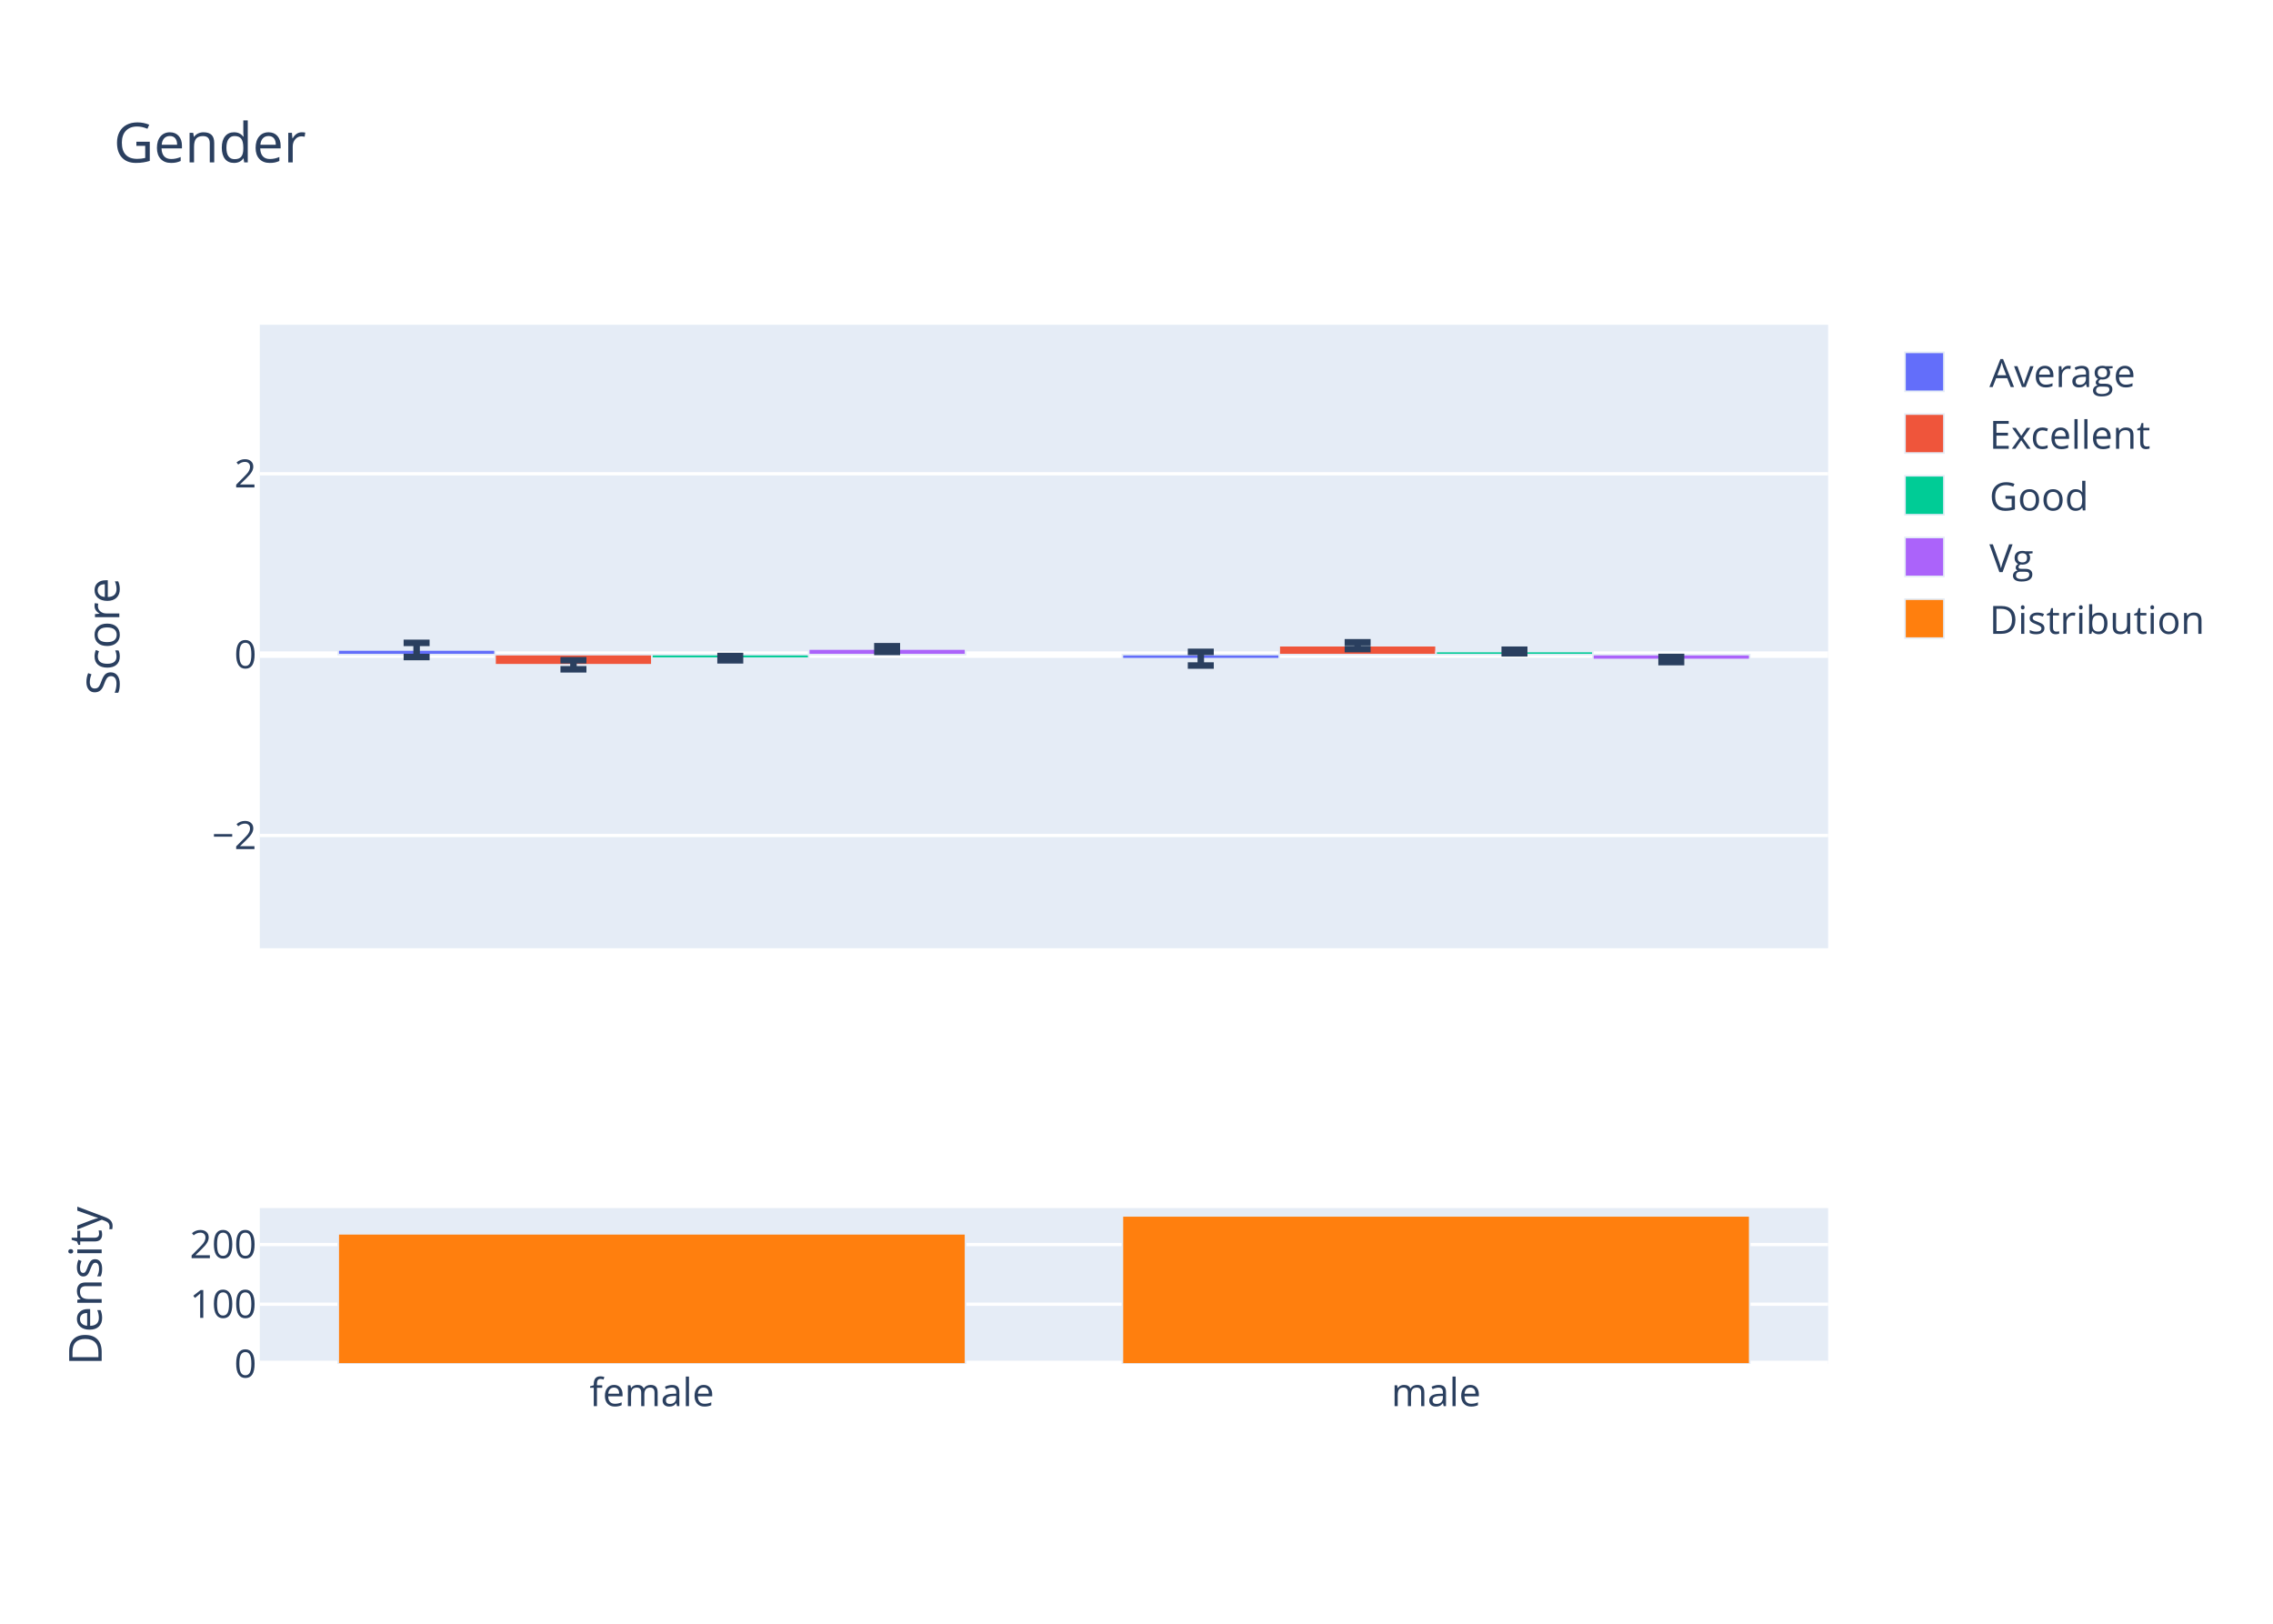
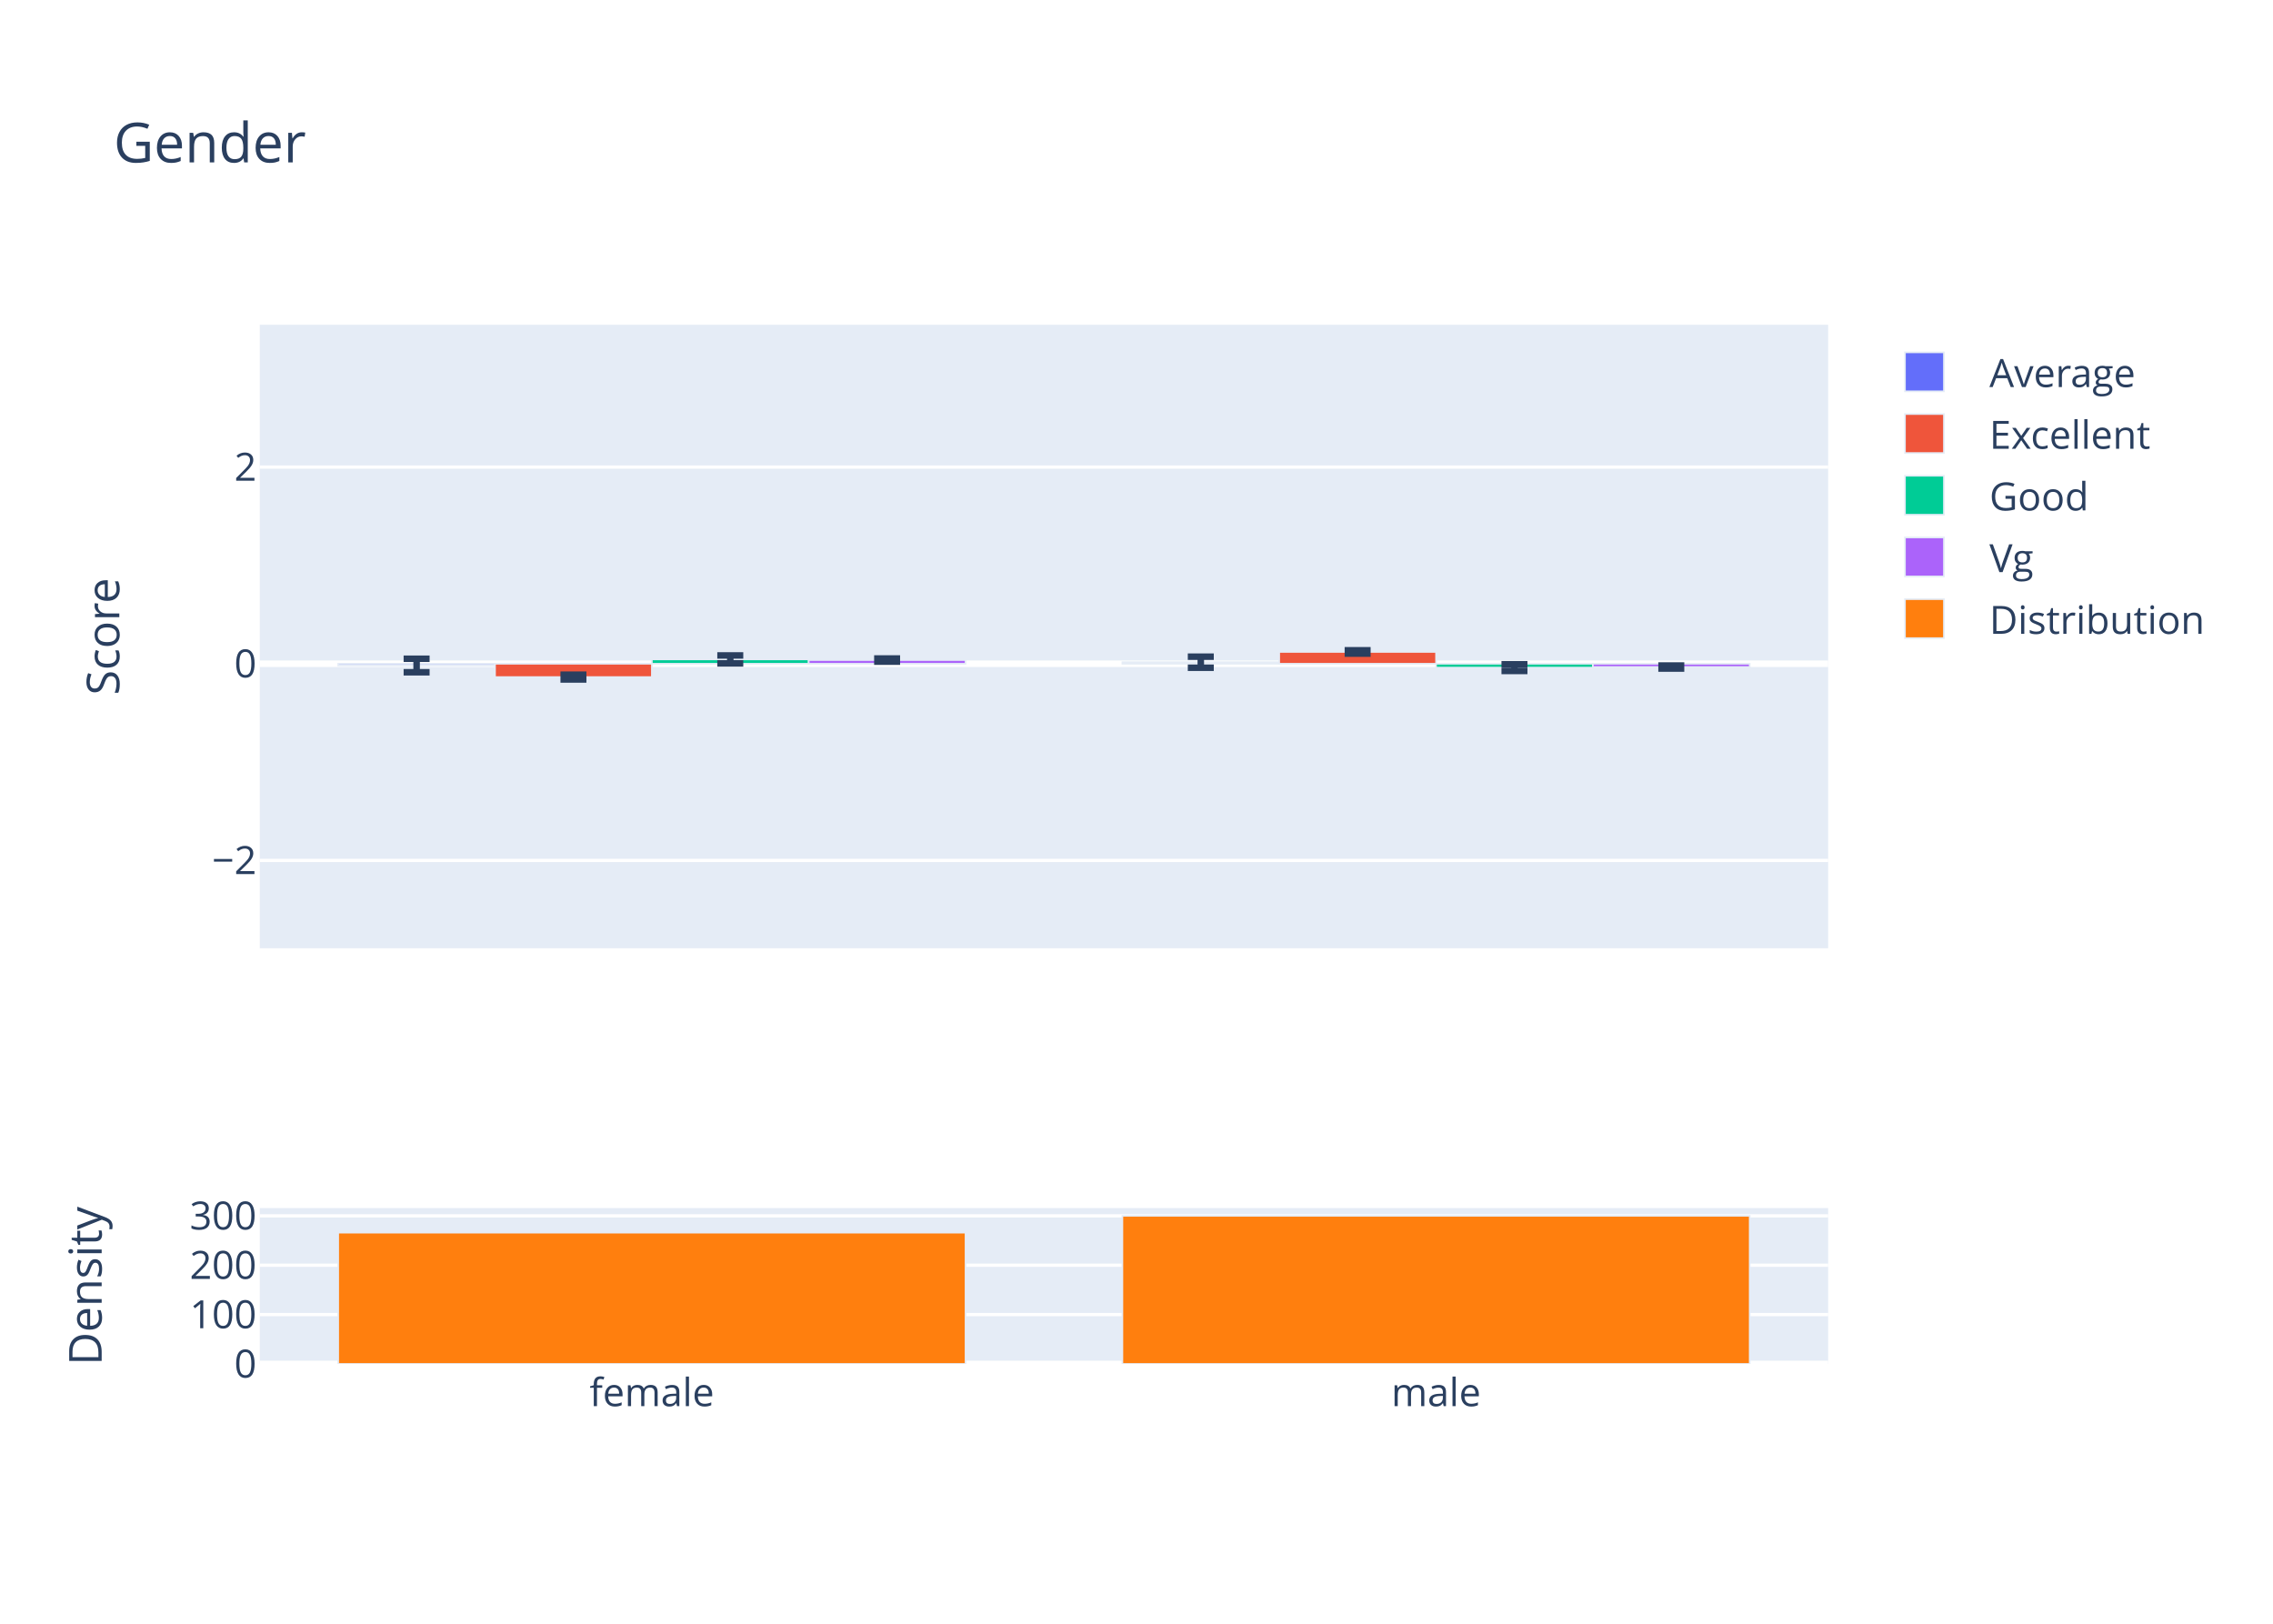
<svg xmlns="http://www.w3.org/2000/svg" class="main-svg" width="700" height="500" style="" viewBox="0 0 700 500">
  <rect x="0" y="0" width="700" height="500" style="fill: rgb(255, 255, 255); fill-opacity: 1;" />
-   <defs id="defs-83fc24">
+   <defs id="defs-3f9859">
    <g class="clips">
-       <clipPath id="clip83fc24xyplot" class="plotclip">
+       <clipPath id="clip3f9859xyplot" class="plotclip">
        <rect width="483" height="192" />
      </clipPath>
-       <clipPath id="clip83fc24x2y2plot" class="plotclip">
+       <clipPath id="clip3f9859x2y2plot" class="plotclip">
        <rect width="483" height="48" />
      </clipPath>
-       <clipPath class="axesclip" id="clip83fc24x">
+       <clipPath class="axesclip" id="clip3f9859x">
        <rect x="80" y="0" width="483" height="500" />
      </clipPath>
-       <clipPath class="axesclip" id="clip83fc24y">
+       <clipPath class="axesclip" id="clip3f9859y">
        <rect x="0" y="100" width="700" height="192" />
      </clipPath>
-       <clipPath class="axesclip" id="clip83fc24xy">
+       <clipPath class="axesclip" id="clip3f9859xy">
        <rect x="80" y="100" width="483" height="192" />
      </clipPath>
-       <clipPath class="axesclip" id="clip83fc24y2">
+       <clipPath class="axesclip" id="clip3f9859y2">
        <rect x="0" y="372" width="700" height="48" />
      </clipPath>
-       <clipPath class="axesclip" id="clip83fc24xy2">
+       <clipPath class="axesclip" id="clip3f9859xy2">
        <rect x="80" y="372" width="483" height="48" />
      </clipPath>
-       <clipPath class="axesclip" id="clip83fc24x2">
+       <clipPath class="axesclip" id="clip3f9859x2">
        <rect x="80" y="0" width="483" height="500" />
      </clipPath>
-       <clipPath class="axesclip" id="clip83fc24x2y">
+       <clipPath class="axesclip" id="clip3f9859x2y">
        <rect x="80" y="100" width="483" height="192" />
      </clipPath>
-       <clipPath class="axesclip" id="clip83fc24x2y2">
+       <clipPath class="axesclip" id="clip3f9859x2y2">
        <rect x="80" y="372" width="483" height="48" />
      </clipPath>
    </g>
    <g class="gradients" />
    <g class="patterns" />
  </defs>
  <g class="bglayer">
    <rect class="bg" x="80" y="100" width="483" height="192" style="fill: rgb(229, 236, 246); fill-opacity: 1; stroke-width: 0;" />
    <rect class="bg" x="80" y="372" width="483" height="48" style="fill: rgb(229, 236, 246); fill-opacity: 1; stroke-width: 0;" />
  </g>
  <g class="layer-below">
    <g class="imagelayer" />
    <g class="shapelayer" />
  </g>
  <g class="cartesianlayer">
    <g class="subplot xy">
      <g class="layer-subplot">
        <g class="shapelayer" />
        <g class="imagelayer" />
      </g>
      <g class="gridlayer">
        <g class="x" />
        <g class="y">
-           <path class="ygrid crisp" transform="translate(0,257.27)" d="M80,0h483" style="stroke: rgb(255, 255, 255); stroke-opacity: 1; stroke-width: 1px;" />
-           <path class="ygrid crisp" transform="translate(0,145.89)" d="M80,0h483" style="stroke: rgb(255, 255, 255); stroke-opacity: 1; stroke-width: 1px;" />
+           <path class="ygrid crisp" transform="translate(0,264.95)" d="M80,0h483" style="stroke: rgb(255, 255, 255); stroke-opacity: 1; stroke-width: 1px;" />
+           <path class="ygrid crisp" transform="translate(0,143.83)" d="M80,0h483" style="stroke: rgb(255, 255, 255); stroke-opacity: 1; stroke-width: 1px;" />
        </g>
      </g>
      <g class="zerolinelayer">
-         <path class="yzl zl crisp" transform="translate(0,201.58)" d="M80,0h483" style="stroke: rgb(255, 255, 255); stroke-opacity: 1; stroke-width: 2px;" />
+         <path class="yzl zl crisp" transform="translate(0,204.39)" d="M80,0h483" style="stroke: rgb(255, 255, 255); stroke-opacity: 1; stroke-width: 2px;" />
      </g>
      <path class="xlines-below" />
      <path class="ylines-below" />
      <g class="overlines-below" />
      <g class="xaxislayer-below" />
      <g class="yaxislayer-below" />
      <g class="overaxes-below" />
-       <g class="plot" transform="translate(80,100)" clip-path="url(#clip83fc24xyplot)">
+       <g class="plot" transform="translate(80,100)" clip-path="url(#clip3f9859xyplot)">
        <g class="barlayer mlayer">
          <g class="trace bars" style="opacity: 1;">
            <g class="points">
              <g class="point">
-                 <path d="M24.15,101.58V100.14H72.45V101.58Z" style="vector-effect: non-scaling-stroke; opacity: 1; stroke-width: 0.5px; fill: rgb(99, 110, 250); fill-opacity: 1; stroke: rgb(229, 236, 246); stroke-opacity: 1;" />
-               </g>
-               <g class="point">
-                 <path d="M265.65,101.58V102.84H313.95V101.58Z" style="vector-effect: non-scaling-stroke; opacity: 1; stroke-width: 0.5px; fill: rgb(99, 110, 250); fill-opacity: 1; stroke: rgb(229, 236, 246); stroke-opacity: 1;" />
-               </g>
-             </g>
-             <g class="errorbar">
-               <path class="yerror" d="M44.3,97.96h8m-4,0V102.32m-4,0h8" style="vector-effect: non-scaling-stroke; stroke-width: 2px; stroke: rgb(42, 63, 95); stroke-opacity: 1;" />
-             </g>
-             <g class="errorbar">
-               <path class="yerror" d="M285.8,100.73h8m-4,0V104.94m-4,0h8" style="vector-effect: non-scaling-stroke; stroke-width: 2px; stroke: rgb(42, 63, 95); stroke-opacity: 1;" />
-             </g>
-           </g>
-           <g class="trace bars" style="opacity: 1;">
-             <g class="points">
-               <g class="point">
-                 <path d="M72.45,101.58V104.7H120.75V101.58Z" style="vector-effect: non-scaling-stroke; opacity: 1; stroke-width: 0.5px; fill: rgb(239, 85, 59); fill-opacity: 1; stroke: rgb(229, 236, 246); stroke-opacity: 1;" />
-               </g>
-               <g class="point">
-                 <path d="M313.95,101.58V98.83H362.25V101.58Z" style="vector-effect: non-scaling-stroke; opacity: 1; stroke-width: 0.5px; fill: rgb(239, 85, 59); fill-opacity: 1; stroke: rgb(229, 236, 246); stroke-opacity: 1;" />
-               </g>
-             </g>
-             <g class="errorbar">
-               <path class="yerror" d="M92.6,103.31h8m-4,0V106.1m-4,0h8" style="vector-effect: non-scaling-stroke; stroke-width: 2px; stroke: rgb(42, 63, 95); stroke-opacity: 1;" />
-             </g>
-             <g class="errorbar">
-               <path class="yerror" d="M334.1,97.78h8m-4,0V99.88m-4,0h8" style="vector-effect: non-scaling-stroke; stroke-width: 2px; stroke: rgb(42, 63, 95); stroke-opacity: 1;" />
-             </g>
-           </g>
-           <g class="trace bars" style="opacity: 1;">
-             <g class="points">
-               <g class="point">
-                 <path d="M120.75,101.58V102.67H169.05V101.58Z" style="vector-effect: non-scaling-stroke; opacity: 1; stroke-width: 0.5px; fill: rgb(0, 204, 150); fill-opacity: 1; stroke: rgb(229, 236, 246); stroke-opacity: 1;" />
-               </g>
-               <g class="point">
-                 <path d="M362.25,101.58V100.62H410.55V101.58Z" style="vector-effect: non-scaling-stroke; opacity: 1; stroke-width: 0.5px; fill: rgb(0, 204, 150); fill-opacity: 1; stroke: rgb(229, 236, 246); stroke-opacity: 1;" />
-               </g>
-             </g>
-             <g class="errorbar">
-               <path class="yerror" d="M140.9,102.01h8m-4,0V103.33m-4,0h8" style="vector-effect: non-scaling-stroke; stroke-width: 2px; stroke: rgb(42, 63, 95); stroke-opacity: 1;" />
-             </g>
-             <g class="errorbar">
-               <path class="yerror" d="M382.4,100.07h8m-4,0V101.17m-4,0h8" style="vector-effect: non-scaling-stroke; stroke-width: 2px; stroke: rgb(42, 63, 95); stroke-opacity: 1;" />
-             </g>
-           </g>
-           <g class="trace bars" style="opacity: 1;">
-             <g class="points">
-               <g class="point">
-                 <path d="M169.05,101.58V99.86H217.35V101.58Z" style="vector-effect: non-scaling-stroke; opacity: 1; stroke-width: 0.5px; fill: rgb(171, 99, 250); fill-opacity: 1; stroke: rgb(229, 236, 246); stroke-opacity: 1;" />
-               </g>
-               <g class="point">
-                 <path d="M410.55,101.58V103.08H458.85V101.58Z" style="vector-effect: non-scaling-stroke; opacity: 1; stroke-width: 0.5px; fill: rgb(171, 99, 250); fill-opacity: 1; stroke: rgb(229, 236, 246); stroke-opacity: 1;" />
-               </g>
-             </g>
-             <g class="errorbar">
-               <path class="yerror" d="M189.2,98.99h8m-4,0V100.74m-4,0h8" style="vector-effect: non-scaling-stroke; stroke-width: 2px; stroke: rgb(42, 63, 95); stroke-opacity: 1;" />
-             </g>
-             <g class="errorbar">
-               <path class="yerror" d="M430.7,102.29h8m-4,0V103.88m-4,0h8" style="vector-effect: non-scaling-stroke; stroke-width: 2px; stroke: rgb(42, 63, 95); stroke-opacity: 1;" />
+                 <path d="M24.15,104.39V104.93H72.45V104.39Z" style="vector-effect: non-scaling-stroke; opacity: 1; stroke-width: 0.5px; fill: rgb(99, 110, 250); fill-opacity: 1; stroke: rgb(229, 236, 246); stroke-opacity: 1;" />
+               </g>
+               <g class="point">
+                 <path d="M265.65,104.39V103.91H313.95V104.39Z" style="vector-effect: non-scaling-stroke; opacity: 1; stroke-width: 0.5px; fill: rgb(99, 110, 250); fill-opacity: 1; stroke: rgb(229, 236, 246); stroke-opacity: 1;" />
+               </g>
+             </g>
+             <g class="errorbar">
+               <path class="yerror" d="M44.3,102.85h8m-4,0V107.01m-4,0h8" style="vector-effect: non-scaling-stroke; stroke-width: 2px; stroke: rgb(42, 63, 95); stroke-opacity: 1;" />
+             </g>
+             <g class="errorbar">
+               <path class="yerror" d="M285.8,102.21h8m-4,0V105.62m-4,0h8" style="vector-effect: non-scaling-stroke; stroke-width: 2px; stroke: rgb(42, 63, 95); stroke-opacity: 1;" />
+             </g>
+           </g>
+           <g class="trace bars" style="opacity: 1;">
+             <g class="points">
+               <g class="point">
+                 <path d="M72.45,104.39V108.49H120.75V104.39Z" style="vector-effect: non-scaling-stroke; opacity: 1; stroke-width: 0.5px; fill: rgb(239, 85, 59); fill-opacity: 1; stroke: rgb(229, 236, 246); stroke-opacity: 1;" />
+               </g>
+               <g class="point">
+                 <path d="M313.95,104.39V100.75H362.25V104.39Z" style="vector-effect: non-scaling-stroke; opacity: 1; stroke-width: 0.5px; fill: rgb(239, 85, 59); fill-opacity: 1; stroke: rgb(229, 236, 246); stroke-opacity: 1;" />
+               </g>
+             </g>
+             <g class="errorbar">
+               <path class="yerror" d="M92.6,107.76h8m-4,0V109.23m-4,0h8" style="vector-effect: non-scaling-stroke; stroke-width: 2px; stroke: rgb(42, 63, 95); stroke-opacity: 1;" />
+             </g>
+             <g class="errorbar">
+               <path class="yerror" d="M334.1,100.24h8m-4,0V101.27m-4,0h8" style="vector-effect: non-scaling-stroke; stroke-width: 2px; stroke: rgb(42, 63, 95); stroke-opacity: 1;" />
+             </g>
+           </g>
+           <g class="trace bars" style="opacity: 1;">
+             <g class="points">
+               <g class="point">
+                 <path d="M120.75,104.39V103.05H169.05V104.39Z" style="vector-effect: non-scaling-stroke; opacity: 1; stroke-width: 0.5px; fill: rgb(0, 204, 150); fill-opacity: 1; stroke: rgb(229, 236, 246); stroke-opacity: 1;" />
+               </g>
+               <g class="point">
+                 <path d="M362.25,104.39V105.58H410.55V104.39Z" style="vector-effect: non-scaling-stroke; opacity: 1; stroke-width: 0.5px; fill: rgb(0, 204, 150); fill-opacity: 1; stroke: rgb(229, 236, 246); stroke-opacity: 1;" />
+               </g>
+             </g>
+             <g class="errorbar">
+               <path class="yerror" d="M140.9,101.83h8m-4,0V104.28m-4,0h8" style="vector-effect: non-scaling-stroke; stroke-width: 2px; stroke: rgb(42, 63, 95); stroke-opacity: 1;" />
+             </g>
+             <g class="errorbar">
+               <path class="yerror" d="M382.4,104.55h8m-4,0V106.61m-4,0h8" style="vector-effect: non-scaling-stroke; stroke-width: 2px; stroke: rgb(42, 63, 95); stroke-opacity: 1;" />
+             </g>
+           </g>
+           <g class="trace bars" style="opacity: 1;">
+             <g class="points">
+               <g class="point">
+                 <path d="M169.05,104.39V103.25H217.35V104.39Z" style="vector-effect: non-scaling-stroke; opacity: 1; stroke-width: 0.5px; fill: rgb(171, 99, 250); fill-opacity: 1; stroke: rgb(229, 236, 246); stroke-opacity: 1;" />
+               </g>
+               <g class="point">
+                 <path d="M410.55,104.39V105.4H458.85V104.39Z" style="vector-effect: non-scaling-stroke; opacity: 1; stroke-width: 0.5px; fill: rgb(171, 99, 250); fill-opacity: 1; stroke: rgb(229, 236, 246); stroke-opacity: 1;" />
+               </g>
+             </g>
+             <g class="errorbar">
+               <path class="yerror" d="M189.2,102.77h8m-4,0V103.74m-4,0h8" style="vector-effect: non-scaling-stroke; stroke-width: 2px; stroke: rgb(42, 63, 95); stroke-opacity: 1;" />
+             </g>
+             <g class="errorbar">
+               <path class="yerror" d="M430.7,104.93h8m-4,0V105.87m-4,0h8" style="vector-effect: non-scaling-stroke; stroke-width: 2px; stroke: rgb(42, 63, 95); stroke-opacity: 1;" />
            </g>
          </g>
        </g>
      </g>
      <g class="overplot" />
      <path class="xlines-above crisp" d="M0,0" style="fill: none;" />
      <path class="ylines-above crisp" d="M0,0" style="fill: none;" />
      <g class="overlines-above" />
      <g class="xaxislayer-above" />
      <g class="yaxislayer-above">
        <g class="ytick">
-           <text text-anchor="end" x="79" y="4.2" transform="translate(0,257.27)" style="font-family: 'Open Sans', verdana, arial, sans-serif; font-size: 12px; fill: rgb(42, 63, 95); fill-opacity: 1; white-space: pre; opacity: 1;">−2</text>
+           <text text-anchor="end" x="79" y="4.2" transform="translate(0,264.95)" style="font-family: 'Open Sans', verdana, arial, sans-serif; font-size: 12px; fill: rgb(42, 63, 95); fill-opacity: 1; white-space: pre; opacity: 1;">−2</text>
        </g>
        <g class="ytick">
-           <text text-anchor="end" x="79" y="4.2" style="font-family: 'Open Sans', verdana, arial, sans-serif; font-size: 12px; fill: rgb(42, 63, 95); fill-opacity: 1; white-space: pre; opacity: 1;" transform="translate(0,201.58)">0</text>
+           <text text-anchor="end" x="79" y="4.2" style="font-family: 'Open Sans', verdana, arial, sans-serif; font-size: 12px; fill: rgb(42, 63, 95); fill-opacity: 1; white-space: pre; opacity: 1;" transform="translate(0,204.39)">0</text>
        </g>
        <g class="ytick">
-           <text text-anchor="end" x="79" y="4.2" style="font-family: 'Open Sans', verdana, arial, sans-serif; font-size: 12px; fill: rgb(42, 63, 95); fill-opacity: 1; white-space: pre; opacity: 1;" transform="translate(0,145.89)">2</text>
+           <text text-anchor="end" x="79" y="4.2" style="font-family: 'Open Sans', verdana, arial, sans-serif; font-size: 12px; fill: rgb(42, 63, 95); fill-opacity: 1; white-space: pre; opacity: 1;" transform="translate(0,143.83)">2</text>
        </g>
      </g>
      <g class="overaxes-above" />
    </g>
    <g class="subplot x2y2">
      <g class="layer-subplot">
        <g class="shapelayer" />
        <g class="imagelayer" />
      </g>
      <g class="gridlayer">
        <g class="x2" />
        <g class="y2">
-           <path class="y2grid crisp" transform="translate(0,401.61)" d="M80,0h483" style="stroke: rgb(255, 255, 255); stroke-opacity: 1; stroke-width: 1px;" />
-           <path class="y2grid crisp" transform="translate(0,383.23)" d="M80,0h483" style="stroke: rgb(255, 255, 255); stroke-opacity: 1; stroke-width: 1px;" />
+           <path class="y2grid crisp" transform="translate(0,404.8)" d="M80,0h483" style="stroke: rgb(255, 255, 255); stroke-opacity: 1; stroke-width: 1px;" />
+           <path class="y2grid crisp" transform="translate(0,389.6)" d="M80,0h483" style="stroke: rgb(255, 255, 255); stroke-opacity: 1; stroke-width: 1px;" />
+           <path class="y2grid crisp" transform="translate(0,374.4)" d="M80,0h483" style="stroke: rgb(255, 255, 255); stroke-opacity: 1; stroke-width: 1px;" />
        </g>
      </g>
      <g class="zerolinelayer">
        <path class="y2zl zl crisp" transform="translate(0,420)" d="M80,0h483" style="stroke: rgb(255, 255, 255); stroke-opacity: 1; stroke-width: 2px;" />
      </g>
      <path class="xlines-below" />
      <path class="ylines-below" />
      <g class="overlines-below" />
      <g class="xaxislayer-below" />
      <g class="yaxislayer-below" />
      <g class="overaxes-below" />
-       <g class="plot" transform="translate(80,372)" clip-path="url(#clip83fc24x2y2plot)">
+       <g class="plot" transform="translate(80,372)" clip-path="url(#clip3f9859x2y2plot)">
        <g class="barlayer mlayer">
          <g class="trace bars" style="opacity: 1;">
            <g class="points">
              <g class="point">
-                 <path d="M24.15,48V7.92H217.35V48Z" style="vector-effect: non-scaling-stroke; opacity: 1; stroke-width: 0.5px; fill: rgb(255, 127, 14); fill-opacity: 1; stroke: rgb(229, 236, 246); stroke-opacity: 1;" />
+                 <path d="M24.15,48V7.57H217.35V48Z" style="vector-effect: non-scaling-stroke; opacity: 1; stroke-width: 0.5px; fill: rgb(255, 127, 14); fill-opacity: 1; stroke: rgb(229, 236, 246); stroke-opacity: 1;" />
              </g>
              <g class="point">
                <path d="M265.65,48V2.4H458.85V48Z" style="vector-effect: non-scaling-stroke; opacity: 1; stroke-width: 0.5px; fill: rgb(255, 127, 14); fill-opacity: 1; stroke: rgb(229, 236, 246); stroke-opacity: 1;" />
              </g>
            </g>
          </g>
        </g>
      </g>
      <g class="overplot" />
      <path class="xlines-above crisp" d="M0,0" style="fill: none;" />
      <path class="ylines-above crisp" d="M0,0" style="fill: none;" />
      <g class="overlines-above" />
      <g class="xaxislayer-above">
        <g class="x2tick">
          <text text-anchor="middle" x="0" y="433" transform="translate(200.75,0)" style="font-family: 'Open Sans', verdana, arial, sans-serif; font-size: 12px; fill: rgb(42, 63, 95); fill-opacity: 1; white-space: pre; opacity: 1;">female</text>
        </g>
        <g class="x2tick">
          <text text-anchor="middle" x="0" y="433" transform="translate(442.25,0)" style="font-family: 'Open Sans', verdana, arial, sans-serif; font-size: 12px; fill: rgb(42, 63, 95); fill-opacity: 1; white-space: pre; opacity: 1;">male</text>
        </g>
      </g>
      <g class="yaxislayer-above">
        <g class="y2tick">
          <text text-anchor="end" x="79" y="4.2" transform="translate(0,420)" style="font-family: 'Open Sans', verdana, arial, sans-serif; font-size: 12px; fill: rgb(42, 63, 95); fill-opacity: 1; white-space: pre; opacity: 1;">0</text>
        </g>
        <g class="y2tick">
-           <text text-anchor="end" x="79" y="4.2" style="font-family: 'Open Sans', verdana, arial, sans-serif; font-size: 12px; fill: rgb(42, 63, 95); fill-opacity: 1; white-space: pre; opacity: 1;" transform="translate(0,401.61)">100</text>
+           <text text-anchor="end" x="79" y="4.2" style="font-family: 'Open Sans', verdana, arial, sans-serif; font-size: 12px; fill: rgb(42, 63, 95); fill-opacity: 1; white-space: pre; opacity: 1;" transform="translate(0,404.8)">100</text>
        </g>
        <g class="y2tick">
-           <text text-anchor="end" x="79" y="4.2" style="font-family: 'Open Sans', verdana, arial, sans-serif; font-size: 12px; fill: rgb(42, 63, 95); fill-opacity: 1; white-space: pre; opacity: 1;" transform="translate(0,383.23)">200</text>
+           <text text-anchor="end" x="79" y="4.2" style="font-family: 'Open Sans', verdana, arial, sans-serif; font-size: 12px; fill: rgb(42, 63, 95); fill-opacity: 1; white-space: pre; opacity: 1;" transform="translate(0,389.6)">200</text>
+         </g>
+         <g class="y2tick">
+           <text text-anchor="end" x="79" y="4.2" style="font-family: 'Open Sans', verdana, arial, sans-serif; font-size: 12px; fill: rgb(42, 63, 95); fill-opacity: 1; white-space: pre; opacity: 1;" transform="translate(0,374.4)">300</text>
        </g>
      </g>
      <g class="overaxes-above" />
    </g>
  </g>
  <g class="polarlayer" />
  <g class="ternarylayer" />
  <g class="geolayer" />
  <g class="funnelarealayer" />
  <g class="pielayer" />
  <g class="iciclelayer" />
  <g class="treemaplayer" />
  <g class="sunburstlayer" />
  <g class="glimages" />
-   <defs id="topdefs-83fc24">
+   <defs id="topdefs-3f9859">
    <g class="clips" />
-     <clipPath id="legend83fc24">
+     <clipPath id="legend3f9859">
      <rect width="115" height="105" x="0" y="0" />
    </clipPath>
  </defs>
  <g class="layer-above">
    <g class="imagelayer" />
    <g class="shapelayer" />
  </g>
  <g class="infolayer">
    <g class="legend" pointer-events="all" transform="translate(572.66,100)">
-       <rect class="bg" shape-rendering="crispEdges" width="115" height="105" x="0" y="0" style="stroke: rgb(68, 68, 68); stroke-opacity: 1; fill: rgb(255, 255, 255); fill-opacity: 1; stroke-width: 0px;" />
-       <g class="scrollbox" transform="" clip-path="url(#legend83fc24)">
+       <rect class="bg" shape-rendering="crispEdges" style="stroke: rgb(68, 68, 68); stroke-opacity: 1; fill: rgb(255, 255, 255); fill-opacity: 1; stroke-width: 0px;" width="115" height="105" x="0" y="0" />
+       <g class="scrollbox" transform="" clip-path="url(#legend3f9859)">
        <g class="groups">
          <g class="traces" transform="translate(0,14.5)" style="opacity: 1;">
            <text class="legendtext" text-anchor="start" x="40" y="4.68" style="font-family: 'Open Sans', verdana, arial, sans-serif; font-size: 12px; fill: rgb(42, 63, 95); fill-opacity: 1; white-space: pre;">Average</text>
            <g class="layers" style="opacity: 1;">
              <g class="legendfill" />
              <g class="legendlines" />
              <g class="legendsymbols">
                <g class="legendpoints">
                  <path class="legendundefined" d="M6,6H-6V-6H6Z" transform="translate(20,0)" style="stroke-width: 0.5px; fill: rgb(99, 110, 250); fill-opacity: 1; stroke: rgb(229, 236, 246); stroke-opacity: 1;" />
                </g>
              </g>
            </g>
            <rect class="legendtoggle" x="0" y="-9.5" width="109.906" height="19" style="fill: rgb(0, 0, 0); fill-opacity: 0;" />
          </g>
          <g class="traces" transform="translate(0,33.5)" style="opacity: 1;">
            <text class="legendtext" text-anchor="start" x="40" y="4.68" style="font-family: 'Open Sans', verdana, arial, sans-serif; font-size: 12px; fill: rgb(42, 63, 95); fill-opacity: 1; white-space: pre;">Excellent</text>
            <g class="layers" style="opacity: 1;">
              <g class="legendfill" />
              <g class="legendlines" />
              <g class="legendsymbols">
                <g class="legendpoints">
                  <path class="legendundefined" d="M6,6H-6V-6H6Z" transform="translate(20,0)" style="stroke-width: 0.5px; fill: rgb(239, 85, 59); fill-opacity: 1; stroke: rgb(229, 236, 246); stroke-opacity: 1;" />
                </g>
              </g>
            </g>
            <rect class="legendtoggle" x="0" y="-9.5" width="109.906" height="19" style="fill: rgb(0, 0, 0); fill-opacity: 0;" />
          </g>
          <g class="traces" transform="translate(0,52.5)" style="opacity: 1;">
            <text class="legendtext" text-anchor="start" x="40" y="4.68" style="font-family: 'Open Sans', verdana, arial, sans-serif; font-size: 12px; fill: rgb(42, 63, 95); fill-opacity: 1; white-space: pre;">Good</text>
            <g class="layers" style="opacity: 1;">
              <g class="legendfill" />
              <g class="legendlines" />
              <g class="legendsymbols">
                <g class="legendpoints">
                  <path class="legendundefined" d="M6,6H-6V-6H6Z" transform="translate(20,0)" style="stroke-width: 0.5px; fill: rgb(0, 204, 150); fill-opacity: 1; stroke: rgb(229, 236, 246); stroke-opacity: 1;" />
                </g>
              </g>
            </g>
            <rect class="legendtoggle" x="0" y="-9.5" width="109.906" height="19" style="fill: rgb(0, 0, 0); fill-opacity: 0;" />
          </g>
          <g class="traces" transform="translate(0,71.5)" style="opacity: 1;">
            <text class="legendtext" text-anchor="start" x="40" y="4.68" style="font-family: 'Open Sans', verdana, arial, sans-serif; font-size: 12px; fill: rgb(42, 63, 95); fill-opacity: 1; white-space: pre;">Vg</text>
            <g class="layers" style="opacity: 1;">
              <g class="legendfill" />
              <g class="legendlines" />
              <g class="legendsymbols">
                <g class="legendpoints">
                  <path class="legendundefined" d="M6,6H-6V-6H6Z" transform="translate(20,0)" style="stroke-width: 0.5px; fill: rgb(171, 99, 250); fill-opacity: 1; stroke: rgb(229, 236, 246); stroke-opacity: 1;" />
                </g>
              </g>
            </g>
            <rect class="legendtoggle" x="0" y="-9.5" width="109.906" height="19" style="fill: rgb(0, 0, 0); fill-opacity: 0;" />
          </g>
          <g class="traces" transform="translate(0,90.5)" style="opacity: 1;">
            <text class="legendtext" text-anchor="start" x="40" y="4.68" style="font-family: 'Open Sans', verdana, arial, sans-serif; font-size: 12px; fill: rgb(42, 63, 95); fill-opacity: 1; white-space: pre;">Distribution</text>
            <g class="layers" style="opacity: 1;">
              <g class="legendfill" />
              <g class="legendlines" />
              <g class="legendsymbols">
                <g class="legendpoints">
                  <path class="legendundefined" d="M6,6H-6V-6H6Z" transform="translate(20,0)" style="stroke-width: 0.5px; fill: rgb(255, 127, 14); fill-opacity: 1; stroke: rgb(229, 236, 246); stroke-opacity: 1;" />
                </g>
              </g>
            </g>
            <rect class="legendtoggle" x="0" y="-9.5" width="109.906" height="19" style="fill: rgb(0, 0, 0); fill-opacity: 0;" />
          </g>
        </g>
      </g>
-       <rect class="scrollbar" rx="20" ry="3" width="0" height="0" x="0" y="0" style="fill: rgb(128, 139, 164); fill-opacity: 1;" />
+       <rect class="scrollbar" rx="20" ry="3" width="0" height="0" style="fill: rgb(128, 139, 164); fill-opacity: 1;" x="0" y="0" />
    </g>
    <g class="g-gtitle">
      <text class="gtitle" x="35" y="50" text-anchor="start" dy="0em" style="font-family: 'Open Sans', verdana, arial, sans-serif; font-size: 17px; fill: rgb(42, 63, 95); opacity: 1; font-weight: normal; white-space: pre;">Gender</text>
    </g>
    <g class="g-xtitle" />
    <g class="g-x2title" />
    <g class="g-ytitle">
      <text class="ytitle" transform="rotate(-90,36.74688,196)" x="36.747" y="196" text-anchor="middle" style="font-family: 'Open Sans', verdana, arial, sans-serif; font-size: 14px; fill: rgb(42, 63, 95); opacity: 1; font-weight: normal; white-space: pre;">Score</text>
    </g>
    <g class="g-y2title">
      <text class="y2title" transform="rotate(-90,31.30938,396)" x="31.309" y="396" text-anchor="middle" style="font-family: 'Open Sans', verdana, arial, sans-serif; font-size: 14px; fill: rgb(42, 63, 95); opacity: 1; font-weight: normal; white-space: pre;">Density</text>
    </g>
  </g>
</svg>
